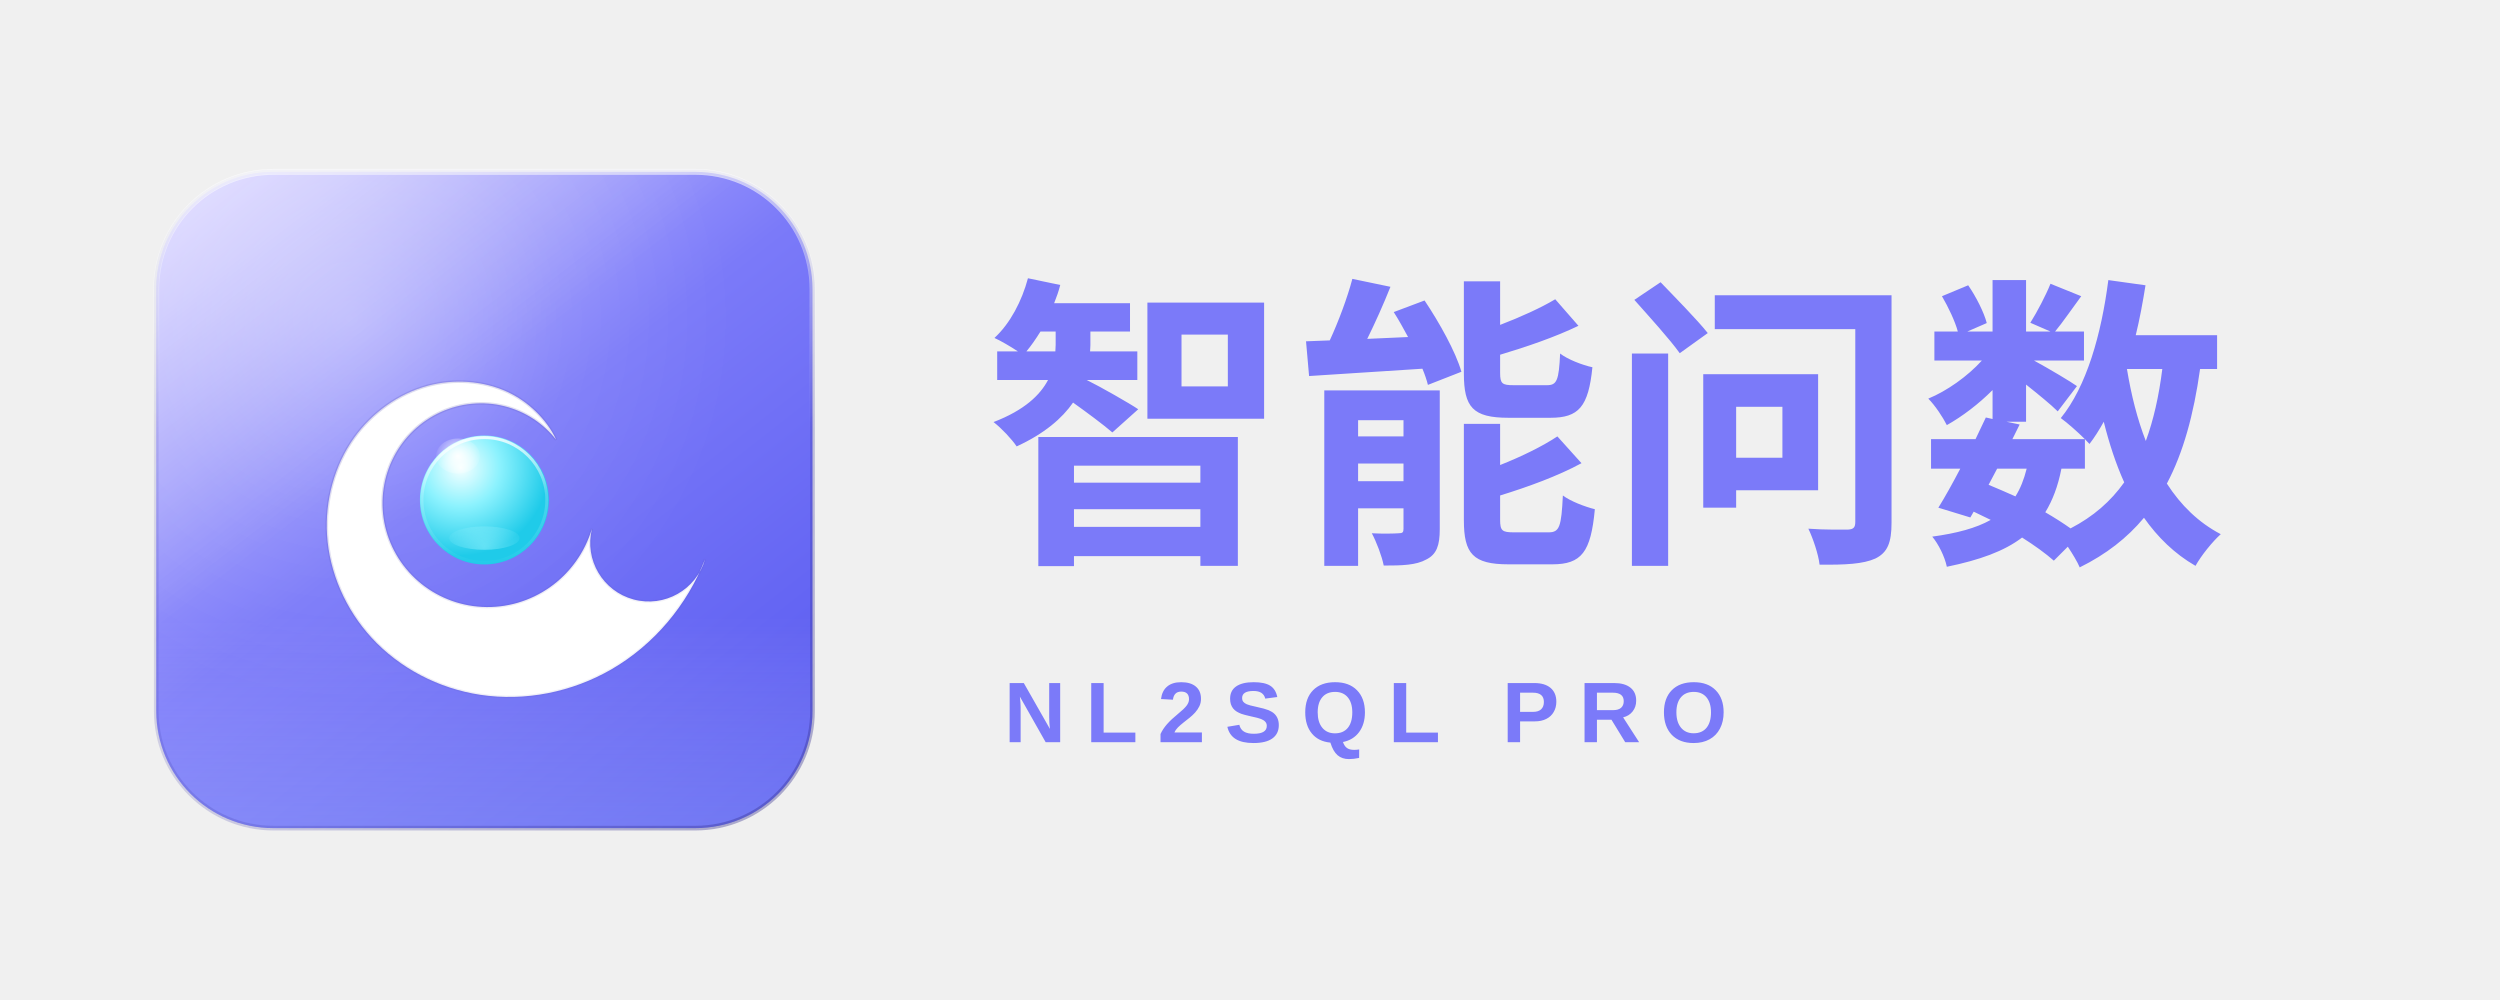
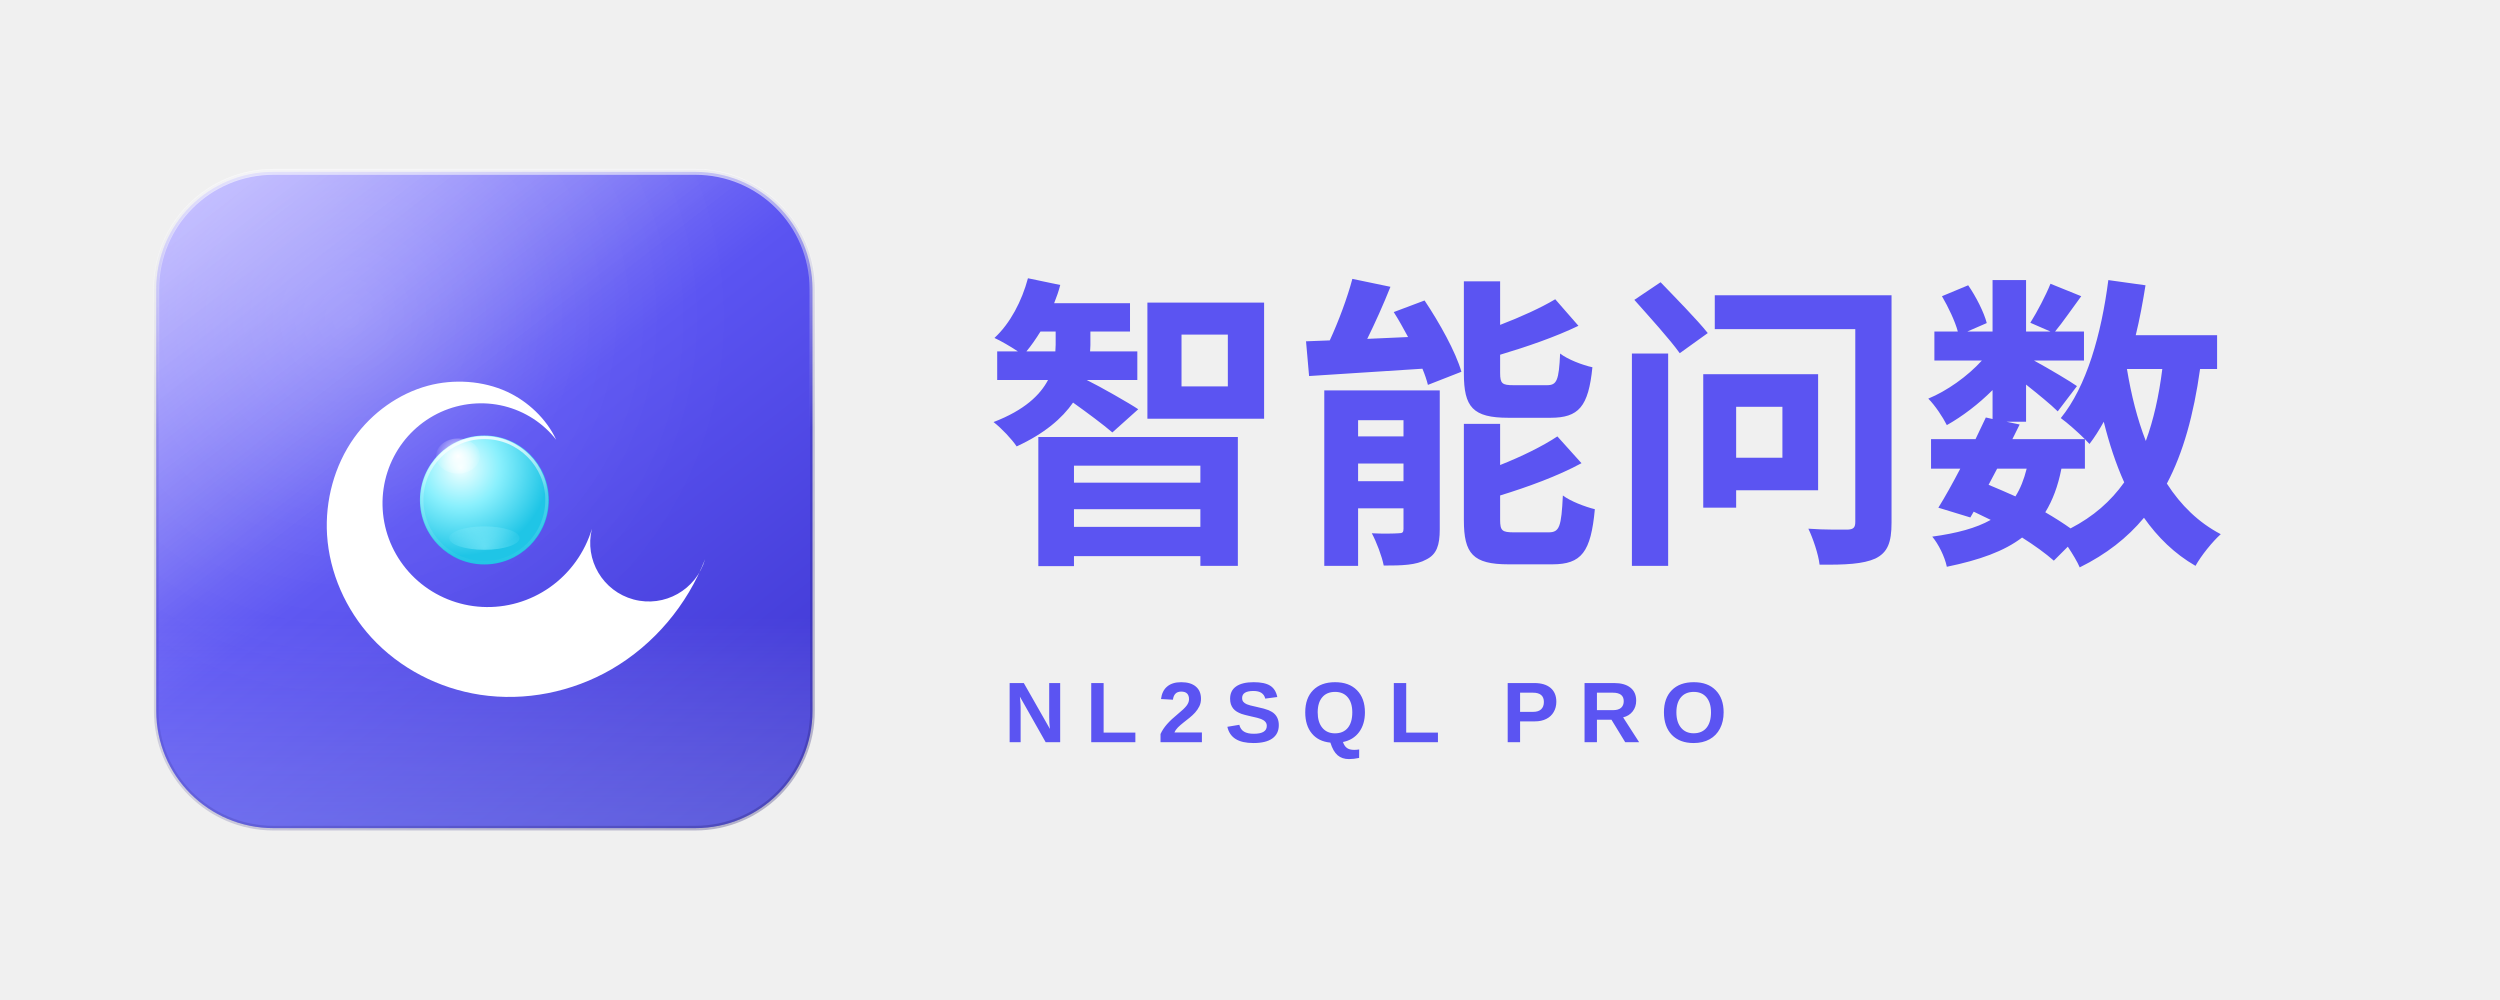
<svg xmlns="http://www.w3.org/2000/svg" viewBox="0 0 640 256" role="img" aria-label="智能问数 NL2SQL PRO">
  <defs>
    <linearGradient id="ink" gradientUnits="userSpaceOnUse" x1="42" y1="18" x2="214" y2="238">
-       <stop offset="0%" stop-color="#C9C4FF" />
-       <stop offset="46%" stop-color="#7B7AF9" />
-       <stop offset="100%" stop-color="#5A5CF0" />
+       <stop offset="0%" stop-color="#AEA7FF" />
+       <stop offset="46%" stop-color="#5B54F2" />
+       <stop offset="100%" stop-color="#3F37D2" />
    </linearGradient>
    <linearGradient id="tile" gradientUnits="userSpaceOnUse" x1="44" y1="20" x2="198" y2="240">
      <stop offset="0%" stop-color="#FFFFFF" />
      <stop offset="58%" stop-color="#FDFDFF" />
      <stop offset="100%" stop-color="#F2F3FF" />
    </linearGradient>
    <radialGradient id="core" gradientUnits="userSpaceOnUse" cx="120" cy="117" r="30">
-       <stop offset="0%" stop-color="#F6FFFF" />
-       <stop offset="44%" stop-color="#8CF2FE" />
-       <stop offset="100%" stop-color="#1FCBE9" />
+       <stop offset="0%" stop-color="#F2FFFF" />
+       <stop offset="44%" stop-color="#8AF0FD" />
+       <stop offset="100%" stop-color="#1FC5E6" />
    </radialGradient>
    <linearGradient id="sweep" gradientUnits="userSpaceOnUse" x1="36" y1="18" x2="214" y2="250">
-       <stop offset="0%" stop-color="#FFFFFF" stop-opacity="0.34" />
+       <stop offset="0%" stop-color="#FFFFFF" stop-opacity="0.22" />
      <stop offset="38%" stop-color="#FFFFFF" stop-opacity="0" />
      <stop offset="100%" stop-color="#000000" stop-opacity="0.0" />
    </linearGradient>
    <linearGradient id="sheen" gradientUnits="userSpaceOnUse" x1="62" y1="54" x2="198" y2="208">
      <stop offset="0%" stop-color="#FFFFFF" stop-opacity="0.46" />
      <stop offset="38%" stop-color="#FFFFFF" stop-opacity="0.05" />
      <stop offset="100%" stop-color="#000000" stop-opacity="0.0" />
    </linearGradient>
    <radialGradient id="spot" gradientUnits="userSpaceOnUse" cx="82" cy="66" r="130">
-       <stop offset="0%" stop-color="#FFFFFF" stop-opacity="0.24" />
-       <stop offset="55%" stop-color="#FFFFFF" stop-opacity="0.07" />
+       <stop offset="0%" stop-color="#FFFFFF" stop-opacity="0.16" />
+       <stop offset="55%" stop-color="#FFFFFF" stop-opacity="0.05" />
      <stop offset="100%" stop-color="#FFFFFF" stop-opacity="0" />
    </radialGradient>
    <linearGradient id="bounce" gradientUnits="userSpaceOnUse" x1="128" y1="168" x2="128" y2="240">
      <stop offset="0%" stop-color="#FFFFFF" stop-opacity="0" />
-       <stop offset="100%" stop-color="#C8DEFF" stop-opacity="0.22" />
+       <stop offset="100%" stop-color="#C8DEFF" stop-opacity="0.24" />
    </linearGradient>
    <linearGradient id="edge" gradientUnits="userSpaceOnUse" x1="128" y1="48" x2="128" y2="204">
      <stop offset="0%" stop-color="#FFFFFF" stop-opacity="0.8" />
      <stop offset="52%" stop-color="#FFFFFF" stop-opacity="0.18" />
      <stop offset="100%" stop-color="#FFFFFF" stop-opacity="0" />
    </linearGradient>
    <linearGradient id="edgeLine" gradientUnits="userSpaceOnUse" x1="40" y1="40" x2="232" y2="232">
-       <stop offset="0%" stop-color="#3F3AA8" stop-opacity="0.1" />
-       <stop offset="55%" stop-color="#3F3AA8" stop-opacity="0.22" />
-       <stop offset="100%" stop-color="#322D8C" stop-opacity="0.38" />
-     </linearGradient>
-     <linearGradient id="bandLine" gradientUnits="userSpaceOnUse" x1="42" y1="18" x2="214" y2="238">
-       <stop offset="0%" stop-color="#4A44A8" stop-opacity="0.3" />
-       <stop offset="55%" stop-color="#4A44A8" stop-opacity="0.12" />
-       <stop offset="100%" stop-color="#322D8C" stop-opacity="0" />
+       <stop offset="0%" stop-color="#2A2480" stop-opacity="0.08" />
+       <stop offset="55%" stop-color="#2A2480" stop-opacity="0.20" />
+       <stop offset="100%" stop-color="#221C6E" stop-opacity="0.3" />
    </linearGradient>
    <linearGradient id="topHL" gradientUnits="userSpaceOnUse" x1="128" y1="16" x2="128" y2="104">
      <stop offset="0%" stop-color="#FFFFFF" stop-opacity="0.62" />
      <stop offset="100%" stop-color="#FFFFFF" stop-opacity="0" />
    </linearGradient>
    <linearGradient id="rim" gradientUnits="userSpaceOnUse" x1="128" y1="104" x2="128" y2="152">
      <stop offset="0%" stop-color="#FFFFFF" stop-opacity="0.88" />
      <stop offset="46%" stop-color="#FFFFFF" stop-opacity="0.20" />
      <stop offset="100%" stop-color="#FFFFFF" stop-opacity="0" />
    </linearGradient>
    <radialGradient id="spec" gradientUnits="userSpaceOnUse" cx="119" cy="113" r="8">
      <stop offset="0%" stop-color="#FFFFFF" stop-opacity="0.96" />
      <stop offset="100%" stop-color="#FFFFFF" stop-opacity="0" />
    </radialGradient>
    <radialGradient id="cbounce" gradientUnits="userSpaceOnUse" cx="128" cy="144" r="15">
      <stop offset="0%" stop-color="#9CF4FF" stop-opacity="0.5" />
      <stop offset="100%" stop-color="#9CF4FF" stop-opacity="0" />
    </radialGradient>
  </defs>
  <svg x="28" y="32" width="192" height="192" viewBox="0 0 256 256">
    <path fill="url(#ink)" d="M56 16H200A40 40 0 0 1 240 56V200A40 40 0 0 1 200 240H56A40 40 0 0 1 16 200V56A40 40 0 0 1 56 16Z" />
    <path fill="url(#sweep)" d="M56 16H200A40 40 0 0 1 240 56V200A40 40 0 0 1 200 240H56A40 40 0 0 1 16 200V56A40 40 0 0 1 56 16Z" />
    <path fill="url(#spot)" d="M56 16H200A40 40 0 0 1 240 56V200A40 40 0 0 1 200 240H56A40 40 0 0 1 16 200V56A40 40 0 0 1 56 16Z" />
    <path fill="url(#bounce)" d="M56 16H200A40 40 0 0 1 240 56V200A40 40 0 0 1 200 240H56A40 40 0 0 1 16 200V56A40 40 0 0 1 56 16Z" />
    <path fill="none" stroke="url(#edgeLine)" stroke-width="1.6" d="M56 16H200A40 40 0 0 1 240 56V200A40 40 0 0 1 200 240H56A40 40 0 0 1 16 200V56A40 40 0 0 1 56 16Z" />
    <path fill="none" stroke="url(#topHL)" stroke-width="2" d="M56 16H200A40 40 0 0 1 240 56V200A40 40 0 0 1 200 240H56A40 40 0 0 1 16 200V56A40 40 0 0 1 56 16Z" />
-     <path fill="#FFFFFF" stroke="url(#bandLine)" stroke-width="0.9" d="M203.34 148.19            C197.23 163.86 185.91 177.37 171.36 185.8            C157.91 193.57 141.9 196.82 126.55 194.48            C112.47 192.34 99.09 185.46 89.46 174.96            C80.7 165.41 75.11 152.84 74.3 139.9            C73.58 128.26 76.8 116.19 83.59 106.7            C89.63 98.26 98.73 91.68 108.76 88.99            C117.54 86.63 127.51 87.25 135.77 91.06            C142.86 94.33 149.23 100.35 152.51 107.43            C148.05 101.72 141.78 97.69 134.74 95.95            C127.54 94.18 119.94 94.9 113.18 97.95            C106.27 101.08 100.62 106.46 97.12 113.19            C93.54 120.06 92.4 127.96 93.83 135.58            C95.29 143.36 99.36 150.42 105.32 155.64            C111.41 160.96 119.13 164.07 127.2 164.49            C135.45 164.93 143.6 162.55 150.35 157.8            C157.24 152.95 162.28 145.9 164.71 137.84            A20 20 0 0 0 203.34 148.19Z" />
+     <path fill="#FFFFFF" d="M203.34 148.19            C197.23 163.86 185.91 177.37 171.36 185.8            C157.91 193.57 141.9 196.82 126.55 194.48            C112.47 192.34 99.09 185.46 89.46 174.96            C80.7 165.41 75.11 152.84 74.3 139.9            C73.58 128.26 76.8 116.19 83.59 106.7            C89.63 98.26 98.73 91.68 108.76 88.99            C117.54 86.63 127.51 87.25 135.77 91.06            C142.86 94.33 149.23 100.35 152.51 107.43            C148.05 101.72 141.78 97.69 134.74 95.95            C127.54 94.18 119.94 94.9 113.18 97.95            C106.27 101.08 100.62 106.46 97.12 113.19            C93.54 120.06 92.4 127.96 93.83 135.58            C95.29 143.36 99.36 150.42 105.32 155.64            C111.41 160.96 119.13 164.07 127.2 164.49            C135.45 164.93 143.6 162.55 150.35 157.8            C157.24 152.95 162.28 145.9 164.71 137.84            A20 20 0 0 0 203.34 148.19Z" />
    <path fill="url(#core)" d="M150 128A22 22 0 1 1 106 128A22 22 0 1 1 150 128Z" />
    <circle cx="128" cy="128" r="21.3" fill="none" stroke="url(#rim)" stroke-width="1.0" />
    <ellipse cx="119" cy="113" rx="7.5" ry="6" fill="url(#spec)" />
    <ellipse cx="128" cy="141" rx="12" ry="4" fill="url(#cbounce)" />
  </svg>
-   <text x="252" y="138" font-family="PingFang SC, Hiragino Sans GB, Heiti SC, Source Han Sans SC, sans-serif" font-size="78" font-weight="700" fill="#7B7AF9" letter-spacing="2">智能问数</text>
-   <text x="257" y="190" font-family="Helvetica Neue, Arial, PingFang SC, sans-serif" font-size="22" font-weight="700" fill="#7B7AF9" letter-spacing="5">NL2SQL PRO</text>
+   <text x="252" y="138" font-family="PingFang SC, Hiragino Sans GB, Heiti SC, Source Han Sans SC, sans-serif" font-size="78" font-weight="700" fill="#5B54F2" letter-spacing="2">智能问数</text>
+   <text x="257" y="190" font-family="Helvetica Neue, Arial, PingFang SC, sans-serif" font-size="22" font-weight="700" fill="#5B54F2" letter-spacing="5">NL2SQL PRO</text>
</svg>
